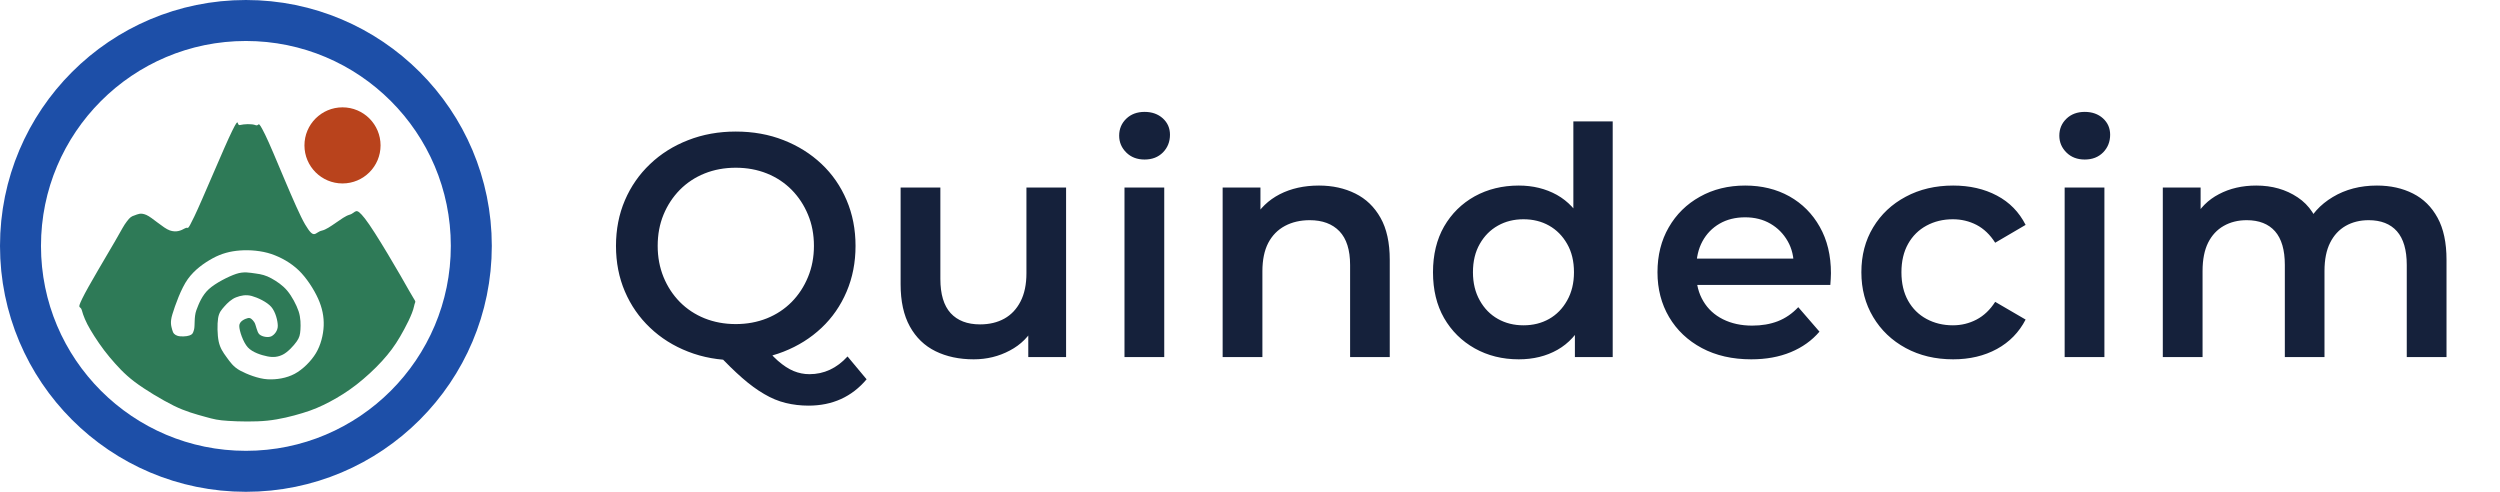
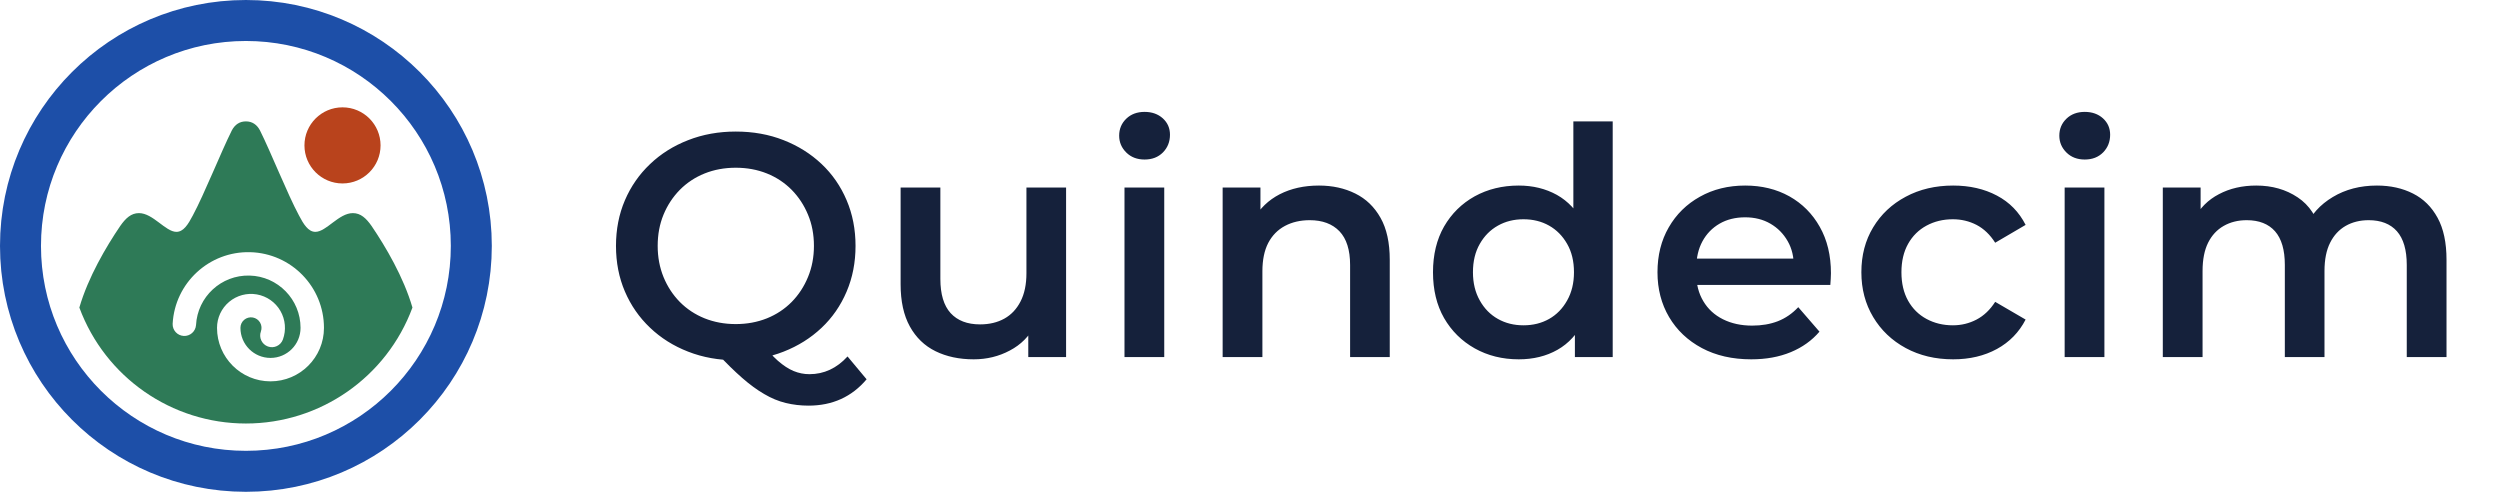
<svg xmlns="http://www.w3.org/2000/svg" viewBox="0 0 244 48" width="244" height="48">
  <g id="mark" transform="scale(0.380952)">
    <circle cx="63" cy="63" r="57.75" fill="none" stroke="#1D4FA8" stroke-width="10.5" />
-     <path fill="#2E7A57" fill-rule="evenodd" d="M106.07 78.50C106.46 76.54 106.93 78.25 104.83 74.50C102.74 70.75 96.06 59.24 93.50 56.00C90.94 52.76 91.33 54.52 89.50 55.03C87.67 55.55 84.39 58.66 82.50 59.07C80.61 59.48 80.60 61.60 78.17 57.50C75.74 53.40 70.04 38.74 67.93 34.50C65.82 30.26 66.57 32.48 65.50 32.07C64.43 31.66 62.50 31.79 61.50 32.03C60.50 32.27 61.45 29.59 59.50 33.50C57.55 37.41 51.79 51.33 49.77 55.50C47.75 59.67 48.42 57.91 47.38 58.50C46.33 59.09 45.15 59.60 43.50 59.03C41.85 58.46 39.00 55.72 37.50 55.07C36.00 54.43 35.33 54.89 34.50 55.17C33.67 55.44 33.33 55.63 32.50 56.73C31.67 57.82 31.40 58.45 29.50 61.75C27.60 65.04 22.49 73.54 21.07 76.50C19.65 79.46 20.62 78.17 20.97 79.50C21.32 80.83 21.98 82.50 23.17 84.50C24.35 86.50 26.20 89.28 28.08 91.50C29.97 93.72 31.76 95.76 34.50 97.83C37.24 99.90 41.50 102.44 44.50 103.93C47.50 105.42 50.17 106.12 52.50 106.77C54.83 107.42 55.83 107.67 58.50 107.83C61.17 108.00 65.33 108.10 68.50 107.77C71.67 107.44 74.83 106.64 77.50 105.83C80.17 105.03 82.19 104.15 84.50 102.93C86.81 101.71 89.15 100.24 91.38 98.50C93.61 96.76 96.03 94.54 97.88 92.50C99.74 90.46 101.14 88.59 102.50 86.25C103.86 83.92 105.68 80.46 106.07 78.50ZM82.93 83.50C83.02 81.17 82.57 78.88 81.50 76.51C80.43 74.13 78.50 71.13 76.50 69.23C74.50 67.32 72.00 65.92 69.50 65.07C67.00 64.23 64.00 63.98 61.50 64.17C59.00 64.35 56.73 64.95 54.50 66.17C52.27 67.39 49.84 69.11 48.12 71.50C46.39 73.89 44.83 78.33 44.17 80.50C43.50 82.67 43.89 83.58 44.12 84.50C44.34 85.42 44.77 85.80 45.50 86.04C46.23 86.28 47.80 86.22 48.50 85.96C49.20 85.70 49.40 85.58 49.70 84.50C50.00 83.42 49.67 81.24 50.30 79.50C50.94 77.76 51.80 75.64 53.50 74.08C55.20 72.53 58.50 70.84 60.50 70.17C62.50 69.50 64.00 69.88 65.50 70.07C67.00 70.26 68.15 70.56 69.50 71.30C70.85 72.04 72.44 73.09 73.61 74.50C74.78 75.91 75.94 78.08 76.50 79.74C77.06 81.41 77.05 83.21 76.97 84.50C76.88 85.79 76.74 86.44 76.00 87.50C75.26 88.56 73.75 90.20 72.50 90.83C71.25 91.47 70.00 91.61 68.50 91.30C67.00 91.00 64.70 90.30 63.50 89.00C62.30 87.70 61.30 84.75 61.30 83.50C61.30 82.25 62.86 81.66 63.50 81.50C64.14 81.33 64.62 81.80 65.12 82.50C65.62 83.20 65.77 85.09 66.50 85.70C67.23 86.31 68.72 86.53 69.50 86.17C70.28 85.80 71.17 84.76 71.17 83.50C71.17 82.24 70.61 79.91 69.50 78.63C68.39 77.35 66.00 76.24 64.50 75.83C63.00 75.42 61.67 75.72 60.50 76.17C59.33 76.61 58.27 77.62 57.50 78.50C56.73 79.39 56.13 80.00 55.88 81.50C55.64 83.00 55.67 85.83 56.03 87.50C56.39 89.17 57.13 90.26 58.04 91.50C58.95 92.74 59.76 93.98 61.50 94.93C63.24 95.87 66.17 97.03 68.50 97.17C70.83 97.31 73.43 96.88 75.50 95.77C77.57 94.66 79.69 92.55 80.93 90.50C82.17 88.45 82.83 85.83 82.93 83.50Z" />
+     <path fill="#2E7A57" fill-rule="evenodd" d="M63 31.1C64.6 31.1 65.8 31.9 66.6 33.4C69.4 39 73.6 49.6 76.6 55.2C77.8 57.5 79 59.4 80.8 59.4C83.6 59.4 86.8 54.6 90.4 54.6C92.4 54.6 93.8 55.9 95.2 57.9C98.8 63.2 103.4 71 105.67 78.8A45.5 45.5 0 0 1 20.33 78.8C22.6 71 27.2 63.2 30.8 57.9C32.2 55.9 33.6 54.6 35.6 54.6C39.2 54.6 42.4 59.4 45.2 59.4C47 59.4 48.2 57.5 49.4 55.2C52.4 49.6 56.6 39 59.4 33.4C60.2 31.9 61.4 31.1 63 31.1ZM72.48 86.98A8.7 8.7 0 0 0 65.81 75.43A8.7 8.7 0 0 0 55.6 84A13.7 13.7 0 0 0 69.3 97.7A13.7 13.7 0 0 0 83 84A19.4 19.4 0 0 0 64.11 64.61A19.4 19.4 0 0 0 44.23 82.98A3 3 0 0 0 50.22 83.3A13.4 13.4 0 0 1 63.95 70.6A13.4 13.4 0 0 1 77 84A7.7 7.7 0 0 1 69.3 91.7A7.7 7.7 0 0 1 61.6 84A2.7 2.7 0 0 1 64.77 81.34A2.7 2.7 0 0 1 66.84 84.92A3 3 0 0 0 72.48 86.98Z" />
    <circle cx="87.75" cy="37.25" r="9.75" fill="#B9431C" />
  </g>
  <g id="wordmark" fill="#15213B">
    <path d="M71.84 35.16Q69.3 35.16 67.16 34.32Q65.02 33.49 63.44 31.98Q61.86 30.48 60.99 28.45Q60.12 26.42 60.12 24Q60.12 21.58 60.99 19.55Q61.86 17.52 63.44 16.02Q65.02 14.51 67.16 13.68Q69.3 12.84 71.81 12.84Q74.35 12.84 76.48 13.68Q78.6 14.51 80.18 16Q81.76 17.49 82.63 19.54Q83.5 21.58 83.5 24Q83.5 26.42 82.63 28.46Q81.76 30.51 80.18 32Q78.6 33.49 76.48 34.32Q74.35 35.16 71.84 35.16ZM78.91 39.59Q77.76 39.59 76.69 39.33Q75.62 39.07 74.59 38.46Q73.55 37.86 72.43 36.88Q71.31 35.9 69.98 34.48L74.26 33.36Q75.13 34.51 75.92 35.21Q76.71 35.9 77.45 36.21Q78.2 36.52 79 36.52Q81.14 36.52 82.72 34.79L84.58 37.02Q82.41 39.59 78.91 39.59ZM71.81 31.63Q73.45 31.63 74.85 31.07Q76.24 30.51 77.27 29.47Q78.29 28.43 78.86 27.04Q79.44 25.64 79.44 24Q79.44 22.33 78.86 20.95Q78.29 19.57 77.27 18.53Q76.24 17.49 74.85 16.93Q73.45 16.37 71.81 16.37Q70.17 16.37 68.77 16.93Q67.38 17.49 66.35 18.53Q65.33 19.57 64.76 20.95Q64.19 22.33 64.19 24Q64.19 25.64 64.76 27.04Q65.33 28.43 66.35 29.47Q67.38 30.51 68.77 31.07Q70.17 31.63 71.81 31.63ZM95.03 35.07Q92.92 35.07 91.31 34.28Q89.7 33.49 88.8 31.86Q87.9 30.23 87.9 27.75V18.3H91.78V27.22Q91.78 29.46 92.78 30.56Q93.79 31.66 95.65 31.66Q97.01 31.66 98.02 31.1Q99.03 30.54 99.6 29.43Q100.18 28.31 100.18 26.67V18.3H104.05V34.85H100.36V30.39L101.01 31.75Q100.18 33.36 98.56 34.21Q96.95 35.07 95.03 35.07ZM109.75 34.85V18.3H113.63V34.85ZM111.71 15.57Q110.62 15.57 109.93 14.89Q109.23 14.2 109.23 13.24Q109.23 12.25 109.93 11.58Q110.62 10.92 111.71 10.92Q112.79 10.92 113.49 11.55Q114.19 12.19 114.19 13.15Q114.19 14.17 113.51 14.87Q112.82 15.57 111.71 15.57ZM119.33 34.85V18.3H123.02V22.76L122.37 21.4Q123.24 19.82 124.9 18.96Q126.56 18.11 128.73 18.11Q130.71 18.11 132.28 18.89Q133.84 19.66 134.74 21.26Q135.64 22.85 135.64 25.36V34.85H131.77V25.86Q131.77 23.66 130.73 22.57Q129.69 21.49 127.83 21.49Q126.46 21.49 125.41 22.05Q124.36 22.61 123.78 23.71Q123.21 24.81 123.21 26.48V34.85ZM148.23 35.07Q145.84 35.07 143.93 34Q142.03 32.93 140.94 31.04Q139.86 29.15 139.86 26.57Q139.86 24 140.94 22.11Q142.03 20.22 143.93 19.16Q145.84 18.11 148.23 18.11Q150.3 18.11 151.95 19.02Q153.59 19.94 154.55 21.8Q155.51 23.66 155.51 26.57Q155.51 29.46 154.58 31.33Q153.65 33.21 152.01 34.14Q150.37 35.07 148.23 35.07ZM148.69 31.75Q150.09 31.75 151.19 31.13Q152.29 30.51 152.95 29.33Q153.62 28.15 153.62 26.57Q153.62 24.96 152.95 23.8Q152.29 22.64 151.19 22.02Q150.09 21.4 148.69 21.4Q147.3 21.4 146.2 22.02Q145.09 22.64 144.43 23.8Q143.76 24.96 143.76 26.57Q143.76 28.15 144.43 29.33Q145.09 30.51 146.2 31.13Q147.3 31.75 148.69 31.75ZM153.71 34.85V30.94L153.87 26.54L153.56 22.14V11.85H157.4V34.85ZM170.92 35.07Q168.16 35.07 166.1 33.97Q164.04 32.87 162.9 30.94Q161.77 29.02 161.77 26.57Q161.77 24.09 162.87 22.19Q163.97 20.28 165.91 19.2Q167.85 18.11 170.33 18.11Q172.75 18.11 174.64 19.16Q176.53 20.22 177.61 22.14Q178.7 24.06 178.7 26.67Q178.7 26.91 178.68 27.22Q178.67 27.53 178.64 27.81H164.84V25.24H176.59L175.07 26.05Q175.1 24.62 174.48 23.54Q173.86 22.45 172.79 21.83Q171.72 21.21 170.33 21.21Q168.9 21.21 167.83 21.83Q166.76 22.45 166.16 23.55Q165.56 24.65 165.56 26.14V26.76Q165.56 28.25 166.24 29.39Q166.92 30.54 168.16 31.16Q169.4 31.78 171.01 31.78Q172.41 31.78 173.52 31.35Q174.64 30.91 175.51 29.98L177.58 32.37Q176.47 33.67 174.78 34.37Q173.09 35.07 170.92 35.07ZM190.63 35.07Q188.03 35.07 186 33.97Q183.97 32.87 182.82 30.94Q181.67 29.02 181.67 26.57Q181.67 24.09 182.82 22.19Q183.97 20.28 186 19.2Q188.03 18.11 190.63 18.11Q193.05 18.11 194.9 19.09Q196.74 20.06 197.7 21.95L194.73 23.69Q193.98 22.51 192.91 21.95Q191.84 21.4 190.6 21.4Q189.18 21.4 188.03 22.02Q186.88 22.64 186.23 23.8Q185.58 24.96 185.58 26.57Q185.58 28.19 186.23 29.35Q186.88 30.51 188.03 31.13Q189.18 31.75 190.6 31.75Q191.84 31.75 192.91 31.19Q193.98 30.63 194.73 29.46L197.7 31.19Q196.74 33.05 194.9 34.06Q193.05 35.07 190.63 35.07ZM201.51 34.85V18.3H205.39V34.85ZM203.47 15.57Q202.38 15.57 201.69 14.89Q200.99 14.2 200.99 13.24Q200.99 12.25 201.69 11.58Q202.38 10.92 203.47 10.92Q204.55 10.92 205.25 11.55Q205.95 12.19 205.95 13.15Q205.95 14.17 205.27 14.87Q204.58 15.57 203.47 15.57ZM211.09 34.85V18.3H214.78V22.7L214.13 21.4Q214.97 19.78 216.57 18.95Q218.16 18.11 220.21 18.11Q222.53 18.11 224.25 19.26Q225.97 20.4 226.53 22.73L225.01 22.2Q225.82 20.34 227.68 19.23Q229.54 18.11 231.99 18.11Q233.97 18.11 235.51 18.89Q237.04 19.66 237.91 21.26Q238.78 22.85 238.78 25.36V34.85H234.9V25.86Q234.9 23.66 233.94 22.57Q232.98 21.49 231.18 21.49Q229.91 21.49 228.93 22.05Q227.96 22.61 227.42 23.69Q226.87 24.78 226.87 26.45V34.85H223V25.86Q223 23.66 222.04 22.57Q221.08 21.49 219.28 21.49Q218.01 21.49 217.03 22.05Q216.05 22.61 215.51 23.69Q214.97 24.78 214.97 26.45V34.85Z" />
  </g>
</svg>
